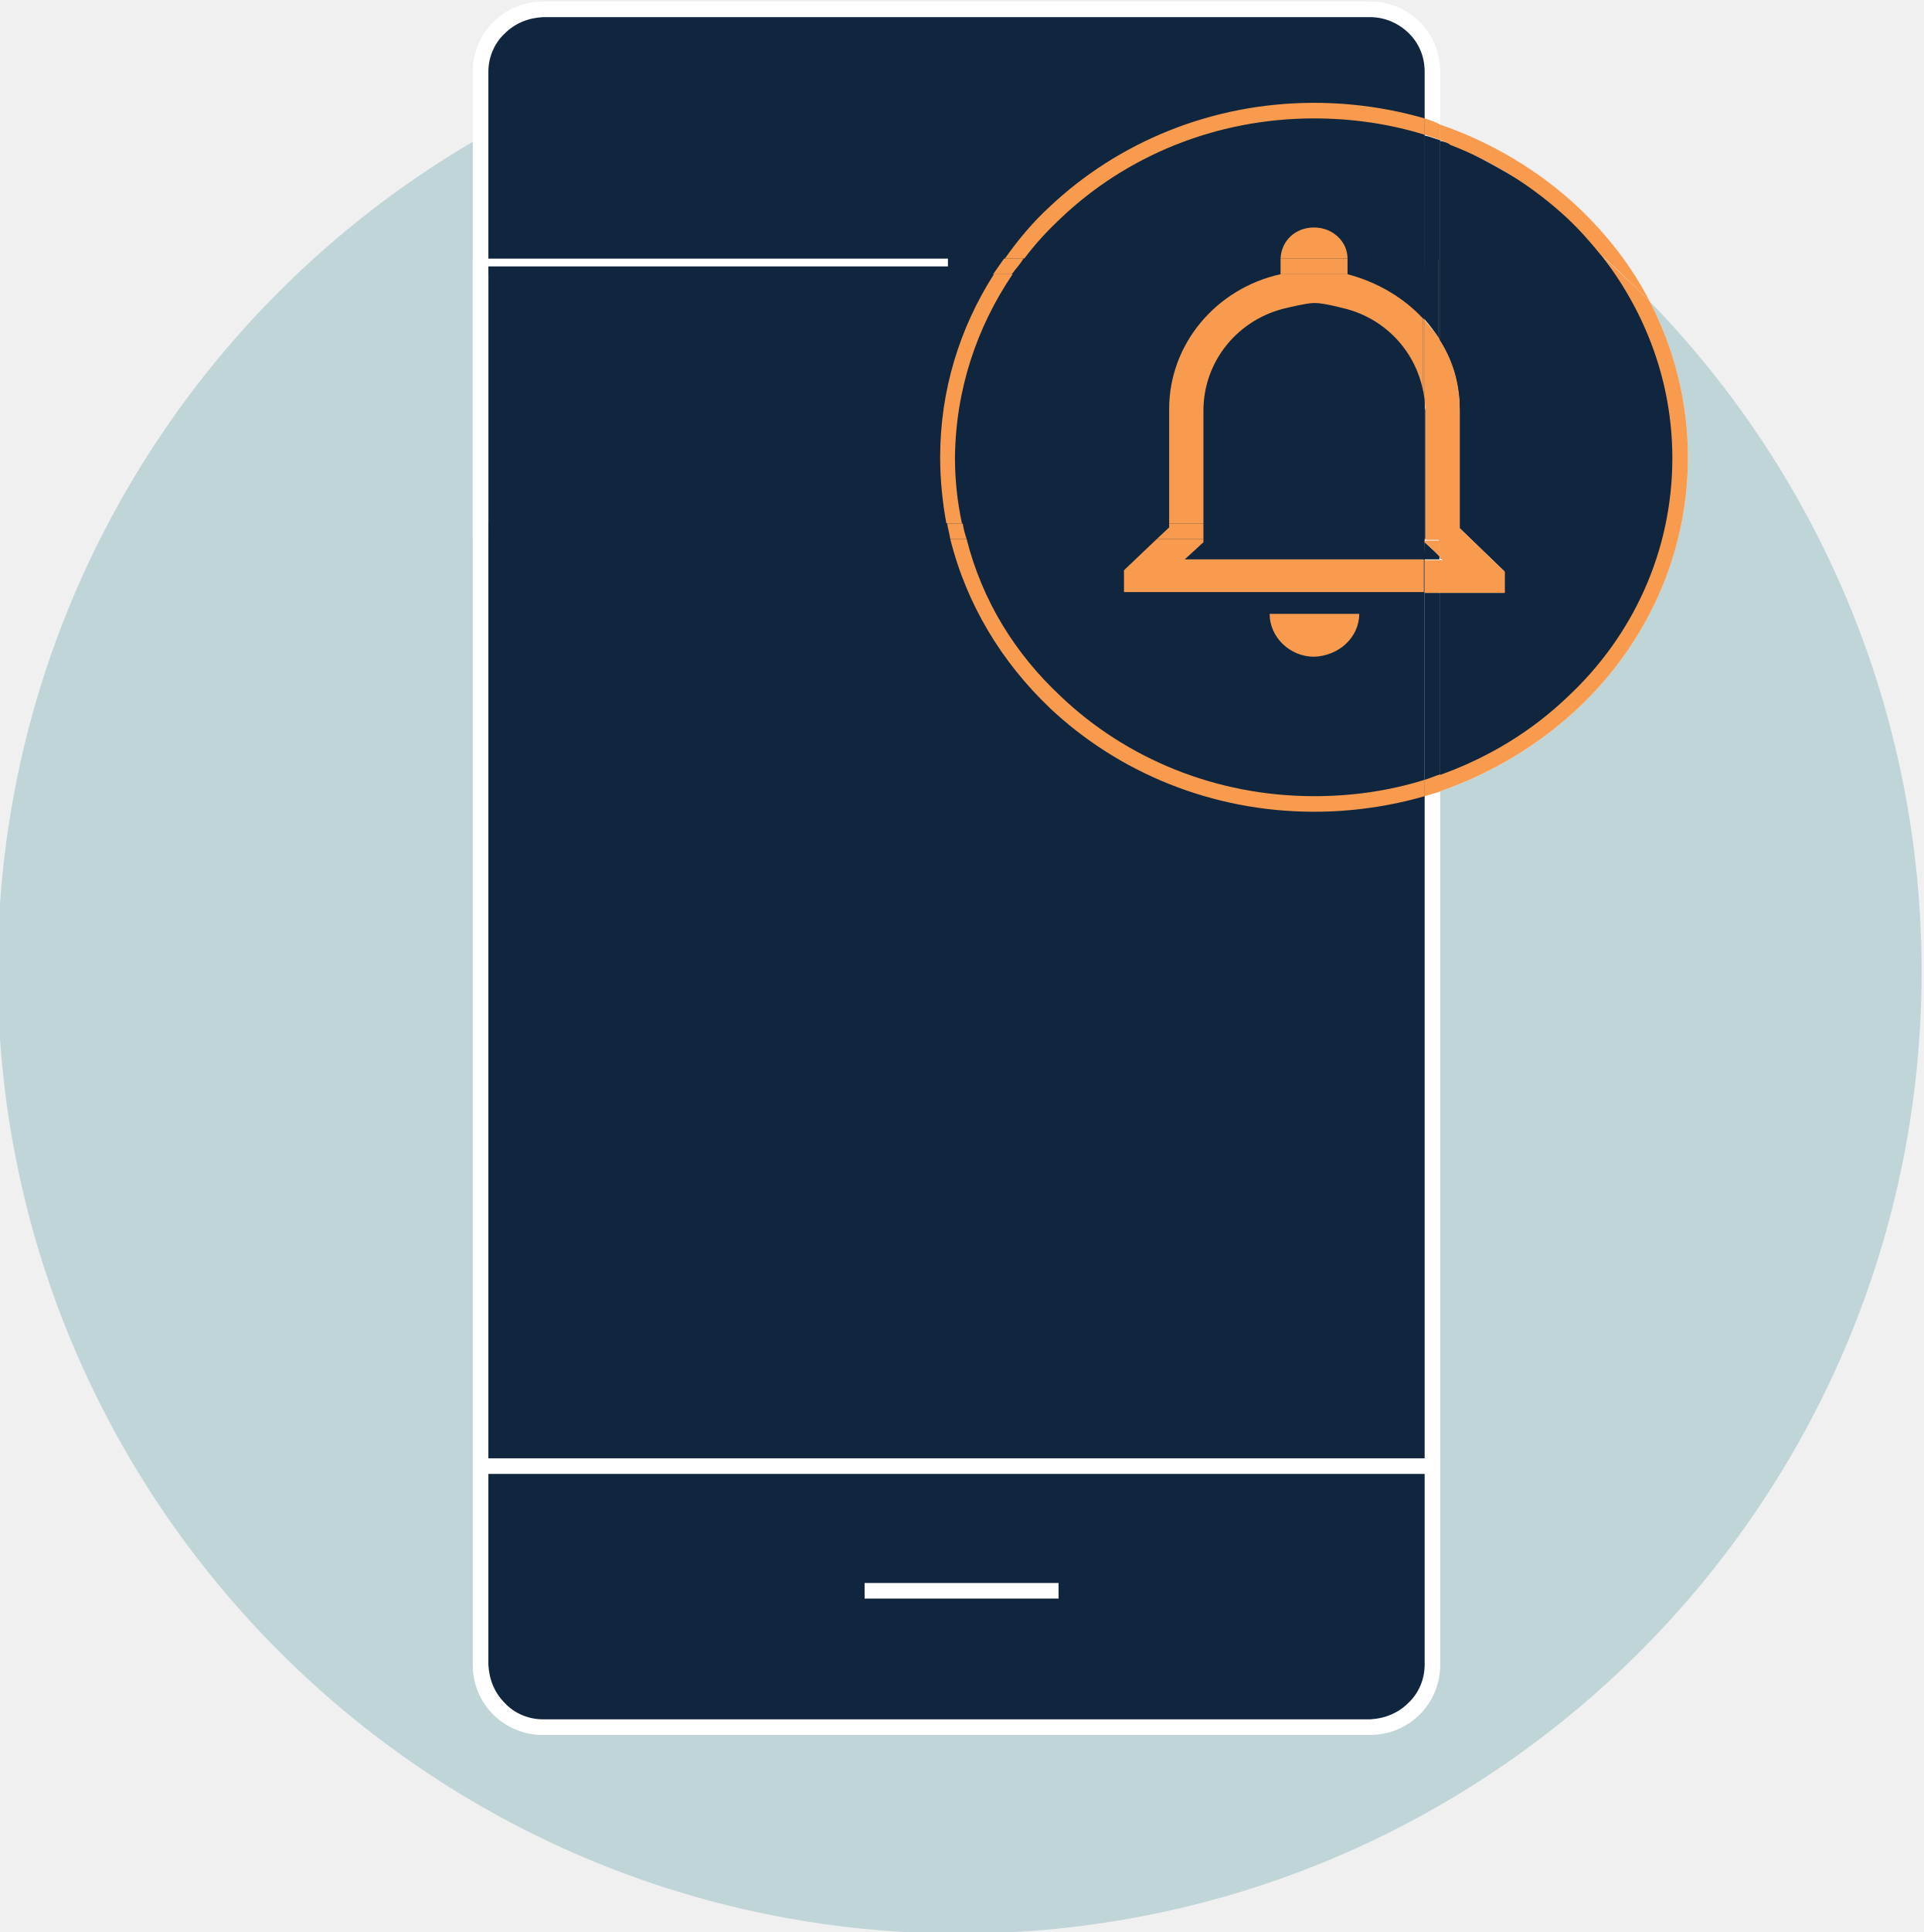
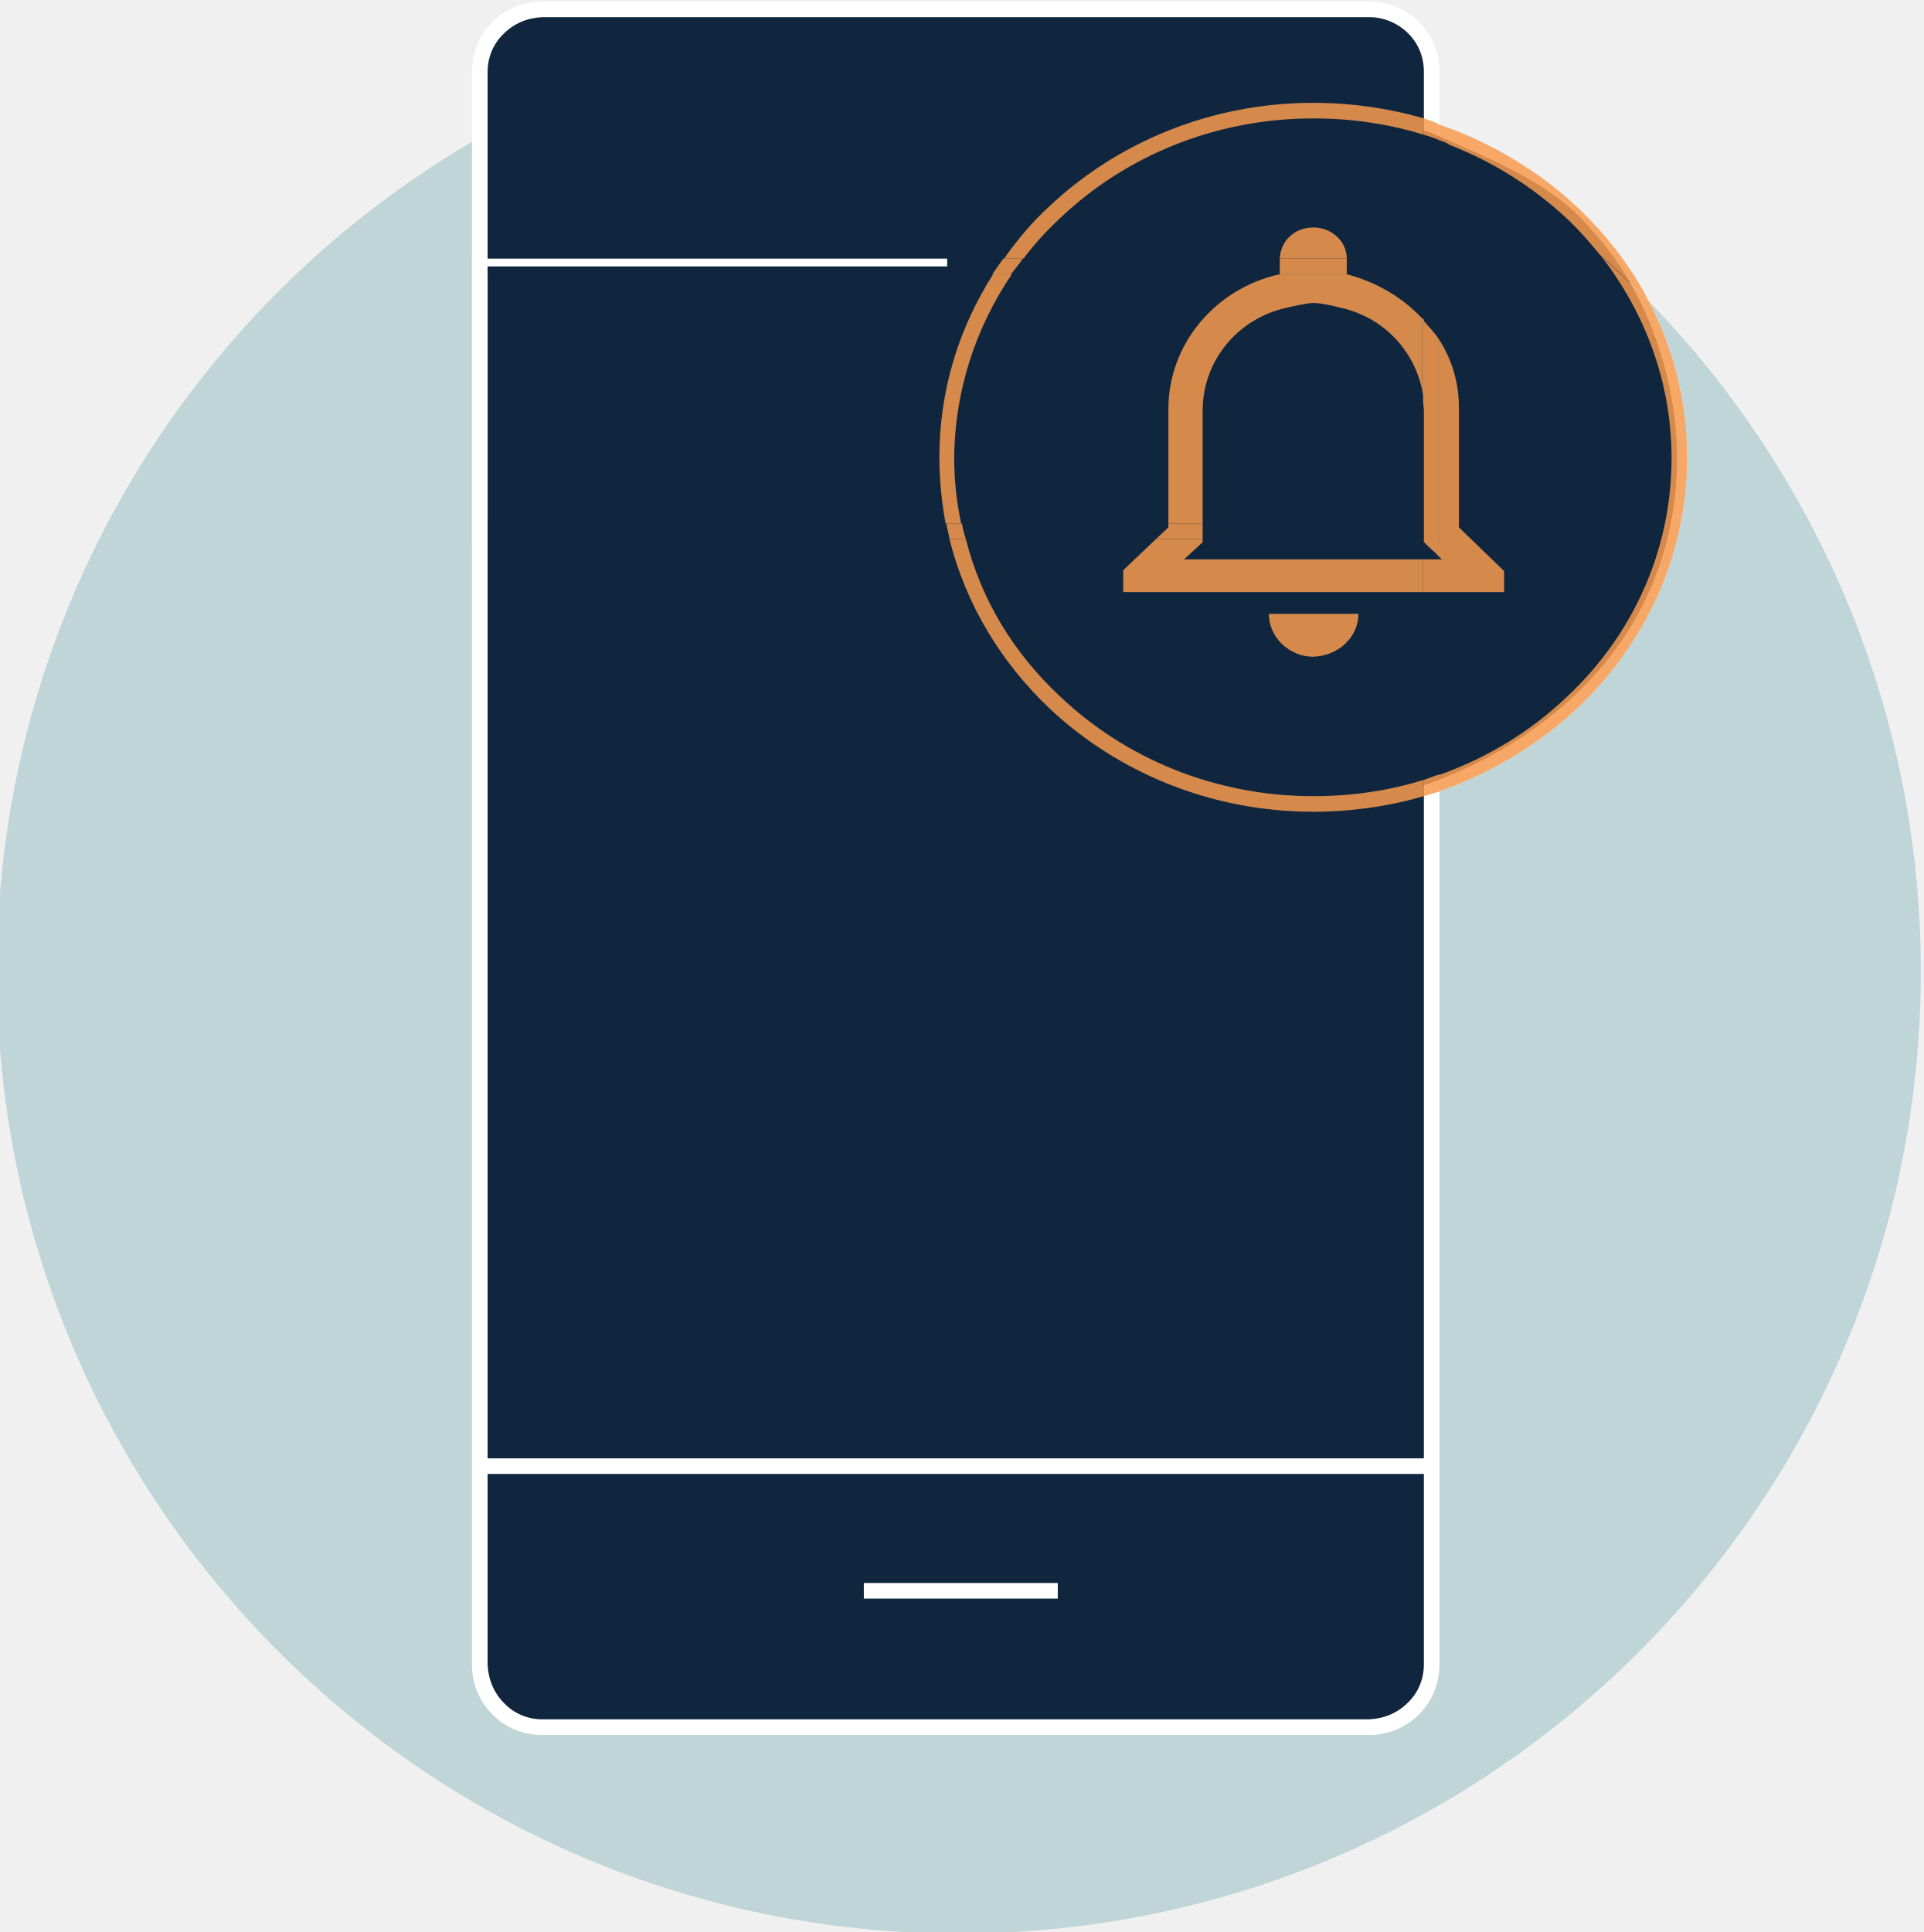
<svg xmlns="http://www.w3.org/2000/svg" xmlns:xlink="http://www.w3.org/1999/xlink" version="1.1" id="Layer_1" x="0px" y="0px" viewBox="0 0 247 248" style="enable-background:new 0 0 247 248;" xml:space="preserve">
  <style type="text/css">
- 	.st0{opacity:0.5;fill:#8FBAC0;}
+ 	.st0{opacity:0.5;fill:#8FBAC0;enable-background:new    ;}
	.st1{fill:#10263E;}
	.st2{fill:#FFFFFF;}
	.st3{fill:none;stroke:#FFFFFF;stroke-width:2;stroke-linecap:square;}
	.st4{fill:#A0A9B3;}
- 	.st5{fill:#0F263E;}
- 	.st6{fill:#F89B4F;}
+ 	.st5{display:none;fill:#10263E;}
+ 	.st6{fill:#0F263E;}
	.st7{clip-path:url(#SVGID_2_);fill:#0F263E;}
	.st8{clip-path:url(#SVGID_4_);fill:#0F263E;}
	.st9{clip-path:url(#SVGID_6_);fill:#0F263E;}
	.st10{clip-path:url(#SVGID_8_);fill:#FFFFFF;}
	.st11{clip-path:url(#SVGID_10_);fill:#0F263E;}
	.st12{clip-path:url(#SVGID_12_);fill:#10263E;}
- 	.st13{clip-path:url(#SVGID_14_);fill:#F89B4F;}
- 	.st14{clip-path:url(#SVGID_16_);fill:#FFFFFF;}
- 	.st15{clip-path:url(#SVGID_18_);fill:#FFFFFF;}
+ 	.st13{clip-path:url(#SVGID_16_);fill:#FFFFFF;}
+ 	.st14{clip-path:url(#SVGID_18_);fill:#FFFFFF;}
+ 	.st15{opacity:0.85;}
+ 	.st16{fill:#F89B4F;}
</style>
  <g>
-     <path class="st0" d="M60.7,18.2c-36.5,21.4-61,61.1-61,106.5c0,68.2,55.3,123.5,123.5,123.5s123.5-55.3,123.5-123.5   c0-33.4-13.3-63.8-34.9-86c3.1,6,4.9,12.8,4.9,20c0,12.6-5.4,24-14.1,32.2c-5,4.7-11,8.4-17.8,10.7v112.1c0,5-4,9-9,9H69.7   c-5,0-9-4-9-9V18.2" />
-     <path class="st1" d="M69.7,1.2h106.2c4.4,0,8,3.6,8,8v204.5c0,4.4-3.6,8-8,8H69.7c-4.4,0-8-3.6-8-8V9.2C61.7,4.8,65.3,1.2,69.7,1.2   " />
-     <path class="st2" d="M69.7,1.2v1h106.2c1.9,0,3.7,0.8,5,2.1s2,3,2,4.9v204.5c0,1.9-0.8,3.7-2.1,4.9c-1.3,1.3-3,2-4.9,2.1H69.7   c-1.9,0-3.7-0.8-4.9-2.1c-1.3-1.3-2-3-2.1-4.9V9.2c0-1.9,0.8-3.7,2.1-4.9c1.3-1.3,3-2,4.9-2.1V1.2v-1c-5,0-9,4-9,9v204.5   c0,5,4,9,9,9h106.2c5,0,9-4,9-9V9.2c0-5-4-9-9-9H69.7V1.2" />
-     <line class="st3" x1="62.3" y1="188.2" x2="183.2" y2="188.2" />
-     <line class="st3" x1="112" y1="204.2" x2="134.9" y2="204.2" />
-     <path class="st4" d="M186.2,18.5c6.9,4.1,13.4,8.9,19.4,14.2c-1.3-1.7-2.8-3.2-4.3-4.7C197,24,191.9,20.8,186.2,18.5" />
-     <path class="st1" d="M184.9,71.3v0.4h0.4L184.9,71.3 M184.9,18.1v25.7c1.6,2.6,2.5,5.7,2.5,8.9v15.1l5.7,5.5v2.8h-8.2v23.5   c6.2-2.2,11.8-5.6,16.4-10c8.3-7.9,13.5-18.7,13.5-30.7c0-9.8-3.3-18.9-9.1-26c-5.8-7.2-7.8-8.4-17.9-13.8   C187.3,18.8,185.3,18.1,184.9,18.1" />
-     <path class="st5" d="M174.5,78.8L174.5,78.8c0,3-2.6,5.5-5.7,5.5c-3.2,0-5.7-2.5-5.7-5.5H174.5 M148.5,69.2H124   c2,7.8,6.3,14.7,12.1,20.2c8.3,7.9,19.8,12.8,32.5,12.8c4.9,0,9.7-0.7,14.2-2.1V76.1h-38.5v-2.8L148.5,69.2 M182.9,69.2h-28.4v0.2   l-1.3,1.2l-1.1,1h30.7v-2.4 M168.9,38.8h-0.3c-0.8,0-3.3,0.6-3.3,0.6c-6.3,1.4-10.8,6.9-10.8,13.2v14.6h28.2V50.2   c-1-5.2-5.1-9.5-10.5-10.7C172.2,39.5,169.8,38.8,168.9,38.8 M164.4,35.2H130c-4.6,6.8-7.3,14.8-7.3,23.5c0,2.9,0.3,5.8,0.9,8.5   h26.5V52.7C150.1,44.2,156.2,37,164.4,35.2L164.4,35.2 M182.7,35.2H173l0,0c3.8,0.8,7.2,2.8,9.7,5.5V35.2 M168.7,15.2   c-12.7,0-24.2,4.9-32.5,12.8c-1.7,1.6-3.3,3.4-4.7,5.2h33c0.1-2.3,1.9-4,4.3-4c2.4,0,4.2,1.7,4.3,4h9.8V17.4   C178.4,15.9,173.6,15.2,168.7,15.2L168.7,15.2" />
-     <path class="st1" d="M184.9,76.1h-2v24.1c0.7-0.2,1.3-0.4,2-0.7V76.1 M182.9,69.3L182.9,69.3l-0.1,2.5l2,0l0-0.4l-0.6-0.6l-1.3-1.2   L182.9,69.3 M182.9,17.4v15.9h1.8v10.2c0.1,0.1,0.1,0.2,0.2,0.3V18C184.2,17.8,183.5,17.5,182.9,17.4" />
-     <path class="st6" d="M184.9,16v1.8c0.5,0.3,0.9,0.5,1.3,0.8c5.7,2.2,10.8,5.5,15,9.4c1.6,1.5,3,3.1,4.3,4.7c2.2,1.9,4.2,3.9,6.3,6   c-2.3-4.5-5.5-8.6-9.2-12.1C197.7,22,191.6,18.3,184.9,16" />
-     <path class="st6" d="M124.1,69.2H122c2.1,8.4,6.6,15.8,12.8,21.7c8.7,8.2,20.7,13.3,33.9,13.3c4.9,0,9.7-0.7,14.2-2v-2.1   c-4.5,1.4-9.2,2.1-14.2,2.1c-12.7,0-24.2-4.9-32.5-12.8C130.3,83.9,126.1,77.1,124.1,69.2 M130,35.2h-2.4   c-4.4,6.9-6.9,14.9-6.9,23.5c0,2.9,0.3,5.8,0.8,8.5h2c-0.6-2.8-0.9-5.6-0.9-8.5C122.7,50,125.4,42,130,35.2 M168.7,13.2L168.7,13.2   L168.7,13.2c-13.2,0-25.2,5.1-33.9,13.3c-2.2,2-4.1,4.3-5.8,6.7h2.5c1.4-1.9,3-3.6,4.7-5.2c8.3-7.9,19.8-12.8,32.5-12.8l0,0   c4.9,0,9.7,0.7,14.2,2.1v-2.1C178.4,13.9,173.6,13.2,168.7,13.2" />
-     <path class="st6" d="M182.9,15.2v2.1c0.7,0.2,1.3,0.4,2,0.7v-0.3V16C184.2,15.6,183.5,15.4,182.9,15.2" />
-     <path class="st6" d="M205.6,32.8c5.7,7.3,9.1,16.3,9.1,26c0,12-5.1,22.9-13.5,30.7c-4.6,4.4-10.2,7.8-16.4,10v2.1   c6.7-2.3,12.8-6,17.8-10.7c8.7-8.2,14.1-19.6,14.1-32.2c0-7.2-1.8-14-4.9-20C209.8,36.7,207.7,34.7,205.6,32.8 M184.9,17.8V18   c0.5,0.2,0.9,0.3,1.3,0.5C185.8,18.2,185.3,18,184.9,17.8" />
-     <path class="st6" d="M184.9,99.4c-0.7,0.2-1.3,0.5-2,0.7v2.1c0.7-0.2,1.3-0.4,2-0.6V99.4" />
+     <path class="st0" d="M60.6,18.2c-36.5,21.4-61,61.1-61,106.5c0,68.2,55.3,123.5,123.5,123.5s123.5-55.3,123.5-123.5   c0-33.4-13.3-63.8-34.9-86c3.1,6,4.9,12.8,4.9,20c0,12.6-5.4,24-14.1,32.2c-5,4.7-11,8.4-17.8,10.7v112.1c0,5-4,9-9,9H69.6   c-5,0-9-4-9-9L60.6,18.2" />
+     <path class="st1" d="M69.6,1.2h106.2c4.4,0,8,3.6,8,8v204.5c0,4.4-3.6,8-8,8H69.6c-4.4,0-8-3.6-8-8V9.2C61.6,4.8,65.2,1.2,69.6,1.2   " />
+     <path class="st2" d="M69.6,1.2v1h106.2c1.9,0,3.7,0.8,5,2.1s2,3,2,4.9v204.5c0,1.9-0.8,3.7-2.1,4.9c-1.3,1.3-3,2-4.9,2.1H69.6   c-1.9,0-3.7-0.8-4.9-2.1c-1.3-1.3-2-3-2.1-4.9V9.2c0-1.9,0.8-3.7,2.1-4.9c1.3-1.3,3-2,4.9-2.1V1.2v-1c-5,0-9,4-9,9v204.5   c0,5,4,9,9,9h106.2c5,0,9-4,9-9V9.2c0-5-4-9-9-9H69.6V1.2" />
+     <line class="st3" x1="62.2" y1="188.2" x2="183.1" y2="188.2" />
+     <line class="st3" x1="111.9" y1="204.2" x2="134.8" y2="204.2" />
+     <path class="st4" d="M186.1,18.5c6.9,4.1,13.4,8.9,19.4,14.2c-1.3-1.7-2.8-3.2-4.3-4.7C196.9,24,191.8,20.8,186.1,18.5" />
+     <path id="ORIGINAL_CIRCLE_HALF_WITH_BELL_SHAPE" class="st5" d="M184.8,71.3v0.4h0.4L184.8,71.3 M184.8,18.1v25.7   c1.6,2.6,2.5,5.7,2.5,8.9v15.1l5.7,5.5v2.8h-8.2v23.5c6.2-2.2,11.8-5.6,16.4-10c8.3-7.9,13.5-18.7,13.5-30.7c0-9.8-3.3-18.9-9.1-26   c-5.8-7.2-7.8-8.4-17.9-13.8C187.2,18.8,185.2,18.1,184.8,18.1" />
+     <path class="st1" d="M180.7,71.9v0.4h0.5L180.7,71.9 M180.7,73v3.9v24.6c7.4-2.3,14.1-5.9,19.5-10.5c9.9-8.3,15.1-19.6,15.1-32.2   c0-10.3-4-21.8-10.9-29.2c-4.9-6.1-13.4-9.3-20.3-12.4c-0.6-0.3-3-1-3.5-1 M180.7,16.2v26.9" />
+     <path class="st6" d="M174.4,78.8L174.4,78.8c0,3-2.6,5.5-5.7,5.5c-3.2,0-5.7-2.5-5.7-5.5H174.4 M148.4,69.2h-24.5   c2,7.8,6.3,14.7,12.1,20.2c8.3,7.9,19.8,12.8,32.5,12.8c4.9,0,9.7-0.7,14.2-2.1v-24h-38.5v-2.8L148.4,69.2 M182.8,69.2h-28.4v0.2   l-1.3,1.2l-1.1,1h30.7v-2.4 M168.8,38.8h-0.3c-0.8,0-3.3,0.6-3.3,0.6c-6.3,1.4-10.8,6.9-10.8,13.2v14.6h28.2v-17   c-1-5.2-5.1-9.5-10.5-10.7C172.1,39.5,169.7,38.8,168.8,38.8 M164.3,35.2h-34.4c-4.6,6.8-7.3,14.8-7.3,23.5c0,2.9,0.3,5.8,0.9,8.5   H150V52.7C150,44.2,156.1,37,164.3,35.2L164.3,35.2 M182.6,35.2h-9.7l0,0c3.8,0.8,7.2,2.8,9.7,5.5V35.2 M168.6,15.2   c-12.7,0-24.2,4.9-32.5,12.8c-1.7,1.6-3.3,3.4-4.7,5.2h33c0.1-2.3,1.9-4,4.3-4c2.4,0,4.2,1.7,4.3,4h9.8V17.4   C178.3,15.9,173.5,15.2,168.6,15.2L168.6,15.2" />
+     <path class="st1" d="M184.8,76.1h-2v24.1c0.7-0.2,1.3-0.4,2-0.7V76.1 M182.8,69.3L182.8,69.3l-0.1,2.5h2v-0.4l-0.6-0.6l-1.3-1.2   L182.8,69.3 M182.8,17.4v15.9h1.8v10.2c0.1,0.1,0.1,0.2,0.2,0.3V18C184.1,17.8,183.4,17.5,182.8,17.4" />
    <g>
      <g>
-         <defs>
-           <polyline id="SVGID_1_" points="60.7,33.2 184.7,33.2 184.7,69.2 60.7,69.2 60.7,33.2     " />
-         </defs>
-         <clipPath id="SVGID_2_">
-           <use xlink:href="#SVGID_1_" style="overflow:visible;" />
-         </clipPath>
-         <polyline class="st7" points="113.7,52.2 72.9,52.2 72.9,55.2 113.7,55.2 113.7,52.2    " />
+         <g>
+           <defs>
+             <polyline id="SVGID_1_" points="60.6,33.2 184.6,33.2 184.6,69.2 60.6,69.2 60.6,33.2      " />
+           </defs>
+           <clipPath id="SVGID_2_">
+             <use xlink:href="#SVGID_1_" style="overflow:visible;" />
+           </clipPath>
+           <polyline class="st7" points="113.6,52.2 72.8,52.2 72.8,55.2 113.6,55.2 113.6,52.2     " />
+         </g>
      </g>
      <g>
-         <defs>
-           <polyline id="SVGID_3_" points="60.7,33.2 184.7,33.2 184.7,69.2 60.7,69.2 60.7,33.2     " />
-         </defs>
-         <clipPath id="SVGID_4_">
-           <use xlink:href="#SVGID_3_" style="overflow:visible;" />
-         </clipPath>
-         <polyline class="st8" points="106.2,43.2 82.2,43.2 82.2,46.2 106.2,46.2 106.2,43.2    " />
+         <g>
+           <defs>
+             <polyline id="SVGID_3_" points="60.6,33.2 184.6,33.2 184.6,69.2 60.6,69.2 60.6,33.2      " />
+           </defs>
+           <clipPath id="SVGID_4_">
+             <use xlink:href="#SVGID_3_" style="overflow:visible;" />
+           </clipPath>
+           <polyline class="st8" points="106.1,43.2 82.1,43.2 82.1,46.2 106.1,46.2 106.1,43.2     " />
+         </g>
      </g>
      <g>
-         <defs>
-           <polyline id="SVGID_5_" points="60.7,33.2 184.7,33.2 184.7,69.2 60.7,69.2 60.7,33.2     " />
-         </defs>
-         <clipPath id="SVGID_6_">
-           <use xlink:href="#SVGID_5_" style="overflow:visible;" />
-         </clipPath>
-         <path class="st9" d="M128.9,33.2h-7.2v1h-59v35H122c-0.2-0.7-0.3-1.3-0.4-2H62.7v-32h64.9C128,34.5,128.5,34,128.9,33.2" />
+         <g>
+           <defs>
+             <polyline id="SVGID_5_" points="60.6,33.2 184.6,33.2 184.6,69.2 60.6,69.2 60.6,33.2      " />
+           </defs>
+           <clipPath id="SVGID_6_">
+             <use xlink:href="#SVGID_5_" style="overflow:visible;" />
+           </clipPath>
+           <path class="st9" d="M128.8,33.2h-7.2v1h-59v35h59.3c-0.2-0.7-0.3-1.3-0.4-2H62.6v-32h64.9C127.9,34.5,128.4,34,128.8,33.2" />
+         </g>
      </g>
      <g>
-         <defs>
-           <polyline id="SVGID_7_" points="60.7,33.2 184.7,33.2 184.7,69.2 60.7,69.2 60.7,33.2     " />
-         </defs>
-         <clipPath id="SVGID_8_">
-           <use xlink:href="#SVGID_7_" style="overflow:visible;" />
-         </clipPath>
-         <polyline class="st10" points="62.7,34.2 60.7,34.2 61.7,34.2 60.7,34.2 60.7,69.2 62.7,69.2 62.7,34.2    " />
+         <g>
+           <defs>
+             <polyline id="SVGID_7_" points="60.6,33.2 184.6,33.2 184.6,69.2 60.6,69.2 60.6,33.2      " />
+           </defs>
+           <clipPath id="SVGID_8_">
+             <use xlink:href="#SVGID_7_" style="overflow:visible;" />
+           </clipPath>
+           <polyline class="st10" points="62.6,34.2 60.6,34.2 61.6,34.2 60.6,34.2 60.6,69.2 62.6,69.2 62.6,34.2     " />
+         </g>
      </g>
      <g>
-         <defs>
-           <polyline id="SVGID_9_" points="60.7,33.2 184.7,33.2 184.7,69.2 60.7,69.2 60.7,33.2     " />
-         </defs>
-         <clipPath id="SVGID_10_">
-           <use xlink:href="#SVGID_9_" style="overflow:visible;" />
-         </clipPath>
-         <path class="st11" d="M150.1,67.2h-26.5c0.1,0.7,0.3,1.3,0.5,2h24.5l1.6-1.5v-0.5 M182.7,50.2v17.1h-28.2v0.5v1.5h28.4v-18     C182.8,50.8,182.8,50.5,182.7,50.2 M164.4,33.2h-33c-0.5,0.7-1,1.3-1.4,2h34.4L164.4,33.2C164.4,33.3,164.4,33.2,164.4,33.2      M182.9,33.2h-9.8v0.1v1.9h9.7v5.6c0.1,0.1,0.1,0.1,0.2,0.2L182.9,33.2" />
+         <g>
+           <defs>
+             <polyline id="SVGID_9_" points="60.6,33.2 184.6,33.2 184.6,69.2 60.6,69.2 60.6,33.2      " />
+           </defs>
+           <clipPath id="SVGID_10_">
+             <use xlink:href="#SVGID_9_" style="overflow:visible;" />
+           </clipPath>
+           <path class="st11" d="M150,67.2h-26.5c0.1,0.7,0.3,1.3,0.5,2h24.5l1.6-1.5v-0.5 M182.6,50.2v17.1h-28.2v0.5v1.5h28.4v-18      C182.7,50.8,182.7,50.5,182.6,50.2 M164.3,33.2h-33c-0.5,0.7-1,1.3-1.4,2h34.4V33.2C164.3,33.3,164.3,33.2,164.3,33.2       M182.8,33.2H173v0.1v1.9h9.7v5.6c0.1,0.1,0.1,0.1,0.2,0.2L182.8,33.2" />
+         </g>
      </g>
      <g>
-         <defs>
-           <polyline id="SVGID_11_" points="60.7,33.2 184.7,33.2 184.7,69.2 60.7,69.2 60.7,33.2     " />
-         </defs>
-         <clipPath id="SVGID_12_">
-           <use xlink:href="#SVGID_11_" style="overflow:visible;" />
-         </clipPath>
-         <path class="st12" d="M182.9,51.2v18h0.1v-1.5V52.7C182.9,52.2,182.9,51.8,182.9,51.2 M184.7,33.2h-1.8V41     c0.7,0.8,1.3,1.6,1.8,2.4V33.2" />
+         <g>
+           <defs>
+             <polyline id="SVGID_11_" points="60.6,33.2 184.6,33.2 184.6,69.2 60.6,69.2 60.6,33.2      " />
+           </defs>
+           <clipPath id="SVGID_12_">
+             <use xlink:href="#SVGID_11_" style="overflow:visible;" />
+           </clipPath>
+           <path class="st12" d="M182.8,51.2v18h0.1v-1.5v-15C182.8,52.2,182.8,51.8,182.8,51.2 M184.6,33.2h-1.8V41      c0.7,0.8,1.3,1.6,1.8,2.4V33.2" />
+         </g>
      </g>
      <g>
-         <defs>
-           <polyline id="SVGID_13_" points="60.7,33.2 184.7,33.2 184.7,69.2 60.7,69.2 60.7,33.2     " />
-         </defs>
-         <clipPath id="SVGID_14_">
-           <use xlink:href="#SVGID_13_" style="overflow:visible;" />
-         </clipPath>
-         <path class="st13" d="M123.6,67.2h-2c0.1,0.7,0.3,1.3,0.4,2h2.1C123.9,68.6,123.7,67.9,123.6,67.2 M131.4,33.2h-2.5     c-0.5,0.7-0.9,1.3-1.4,2h2.4C130.4,34.5,130.9,34,131.4,33.2" />
+         <g>
+           <defs>
+             <polyline id="SVGID_13_" points="60.6,33.2 184.6,33.2 184.6,69.2 60.6,69.2 60.6,33.2      " />
+           </defs>
+           <clipPath id="SVGID_14_">
+             <use xlink:href="#SVGID_13_" style="overflow:visible;" />
+           </clipPath>
+         </g>
      </g>
      <g>
-         <defs>
-           <polyline id="SVGID_15_" points="60.7,33.2 184.7,33.2 184.7,69.2 60.7,69.2 60.7,33.2     " />
-         </defs>
-         <clipPath id="SVGID_16_">
-           <use xlink:href="#SVGID_15_" style="overflow:visible;" />
-         </clipPath>
-         <polyline class="st14" points="121.7,33.2 62.7,33.2 62.7,34.2 121.7,34.2 121.7,33.2    " />
-       </g>
-       <g>
-         <defs>
-           <polyline id="SVGID_17_" points="60.7,33.2 184.7,33.2 184.7,69.2 60.7,69.2 60.7,33.2     " />
-         </defs>
-         <clipPath id="SVGID_18_">
-           <use xlink:href="#SVGID_17_" style="overflow:visible;" />
-         </clipPath>
-         <polyline class="st15" points="62.7,33.2 60.7,33.2 60.7,34.2 62.7,34.2 62.7,33.2    " />
+         <g>
+           <defs>
+             <polyline id="SVGID_15_" points="60.6,33.2 184.6,33.2 184.6,69.2 60.6,69.2 60.6,33.2      " />
+           </defs>
+           <clipPath id="SVGID_16_">
+             <use xlink:href="#SVGID_15_" style="overflow:visible;" />
+           </clipPath>
+           <polyline class="st13" points="121.6,33.2 62.6,33.2 62.6,34.2 121.6,34.2 121.6,33.2     " />
+         </g>
+         <g>
+           <g>
+             <defs>
+               <polyline id="SVGID_17_" points="60.6,33.2 184.6,33.2 184.6,69.2 60.6,69.2 60.6,33.2       " />
+             </defs>
+             <clipPath id="SVGID_18_">
+               <use xlink:href="#SVGID_17_" style="overflow:visible;" />
+             </clipPath>
+             <polyline class="st14" points="62.6,33.2 60.6,33.2 60.6,34.2 62.6,34.2 62.6,33.2      " />
+           </g>
+         </g>
      </g>
    </g>
-     <path class="st6" d="M184.8,43.6v27.9l0.4,0.4h-0.4v4.2h8.4v-2.7l-5.8-5.6V52.5C187.4,49.2,186.5,46.2,184.8,43.6" />
-     <path class="st6" d="M174.5,78.8H163c0,3,2.6,5.5,5.7,5.5C171.9,84.2,174.5,81.8,174.5,78.8 M154.5,69.2h-6l-4.2,4v2.8h38.5v-4.2   h-30.7l1.1-1l1.3-1.2L154.5,69.2 M173,35.2h-8.6l0,0c-8.2,1.8-14.3,8.9-14.3,17.3v14.7h4.4V52.7c0-6.3,4.4-11.8,10.8-13.2   c0,0,2.5-0.6,3.3-0.6h0.3c1,0,3.3,0.6,3.3,0.6c5.5,1.2,9.5,5.5,10.5,10.7v-9.3C180.2,38.2,176.8,36.2,173,35.2L173,35.2    M168.7,29.2c-2.4,0-4.2,1.7-4.3,4h8.6C173,31,171.1,29.2,168.7,29.2" />
-     <path class="st6" d="M184.9,71.9h-2v4.2h2V71.9 M184.7,43.6v25.8h-1.8v0.2l1.3,1.2l0.6,0.6V43.9C184.8,43.8,184.8,43.7,184.7,43.6" />
-     <path class="st6" d="M154.5,67.2h-4.4v0.5l-1.6,1.5h6v-1.5V67.2 M182.7,40.8v9.3c0.1,0.4,0.1,0.8,0.2,1.1V41   C182.8,41,182.8,41,182.7,40.8 M173,33.2h-8.6v0.1v1.9h8.6V33.2L173,33.2" />
-     <path class="st6" d="M182.9,41.1v10.2c0,0.4,0.1,0.9,0.1,1.4v15.1v1.5h1.8V43.5C184.2,42.6,183.5,41.8,182.9,41.1" />
+     <g class="st15">
+       <path class="st16" d="M184.8,16v1.8c0.5,0.3,0.9,0.5,1.3,0.8c5.7,2.2,10.8,5.5,15,9.4c1.6,1.5,3,3.1,4.3,4.7    c2.2,1.9,4.2,3.9,6.3,6c-2.3-4.5-5.5-8.6-9.2-12.1C197.6,22,191.5,18.3,184.8,16" />
+       <path class="st16" d="M124,69.2h-2.1c2.1,8.4,6.6,15.8,12.8,21.7c8.7,8.2,20.7,13.3,33.9,13.3c4.9,0,9.7-0.7,14.2-2v-2.1    c-4.5,1.4-9.2,2.1-14.2,2.1c-12.7,0-24.2-4.9-32.5-12.8C130.2,83.9,126,77.1,124,69.2 M129.9,35.2h-2.4    c-4.4,6.9-6.9,14.9-6.9,23.5c0,2.9,0.3,5.8,0.8,8.5h2c-0.6-2.8-0.9-5.6-0.9-8.5C122.6,50,125.3,42,129.9,35.2 M168.6,13.2    L168.6,13.2L168.6,13.2c-13.2,0-25.2,5.1-33.9,13.3c-2.2,2-4.1,4.3-5.8,6.7h2.5c1.4-1.9,3-3.6,4.7-5.2    c8.3-7.9,19.8-12.8,32.5-12.8l0,0c4.9,0,9.7,0.7,14.2,2.1v-2.1C178.3,13.9,173.5,13.2,168.6,13.2" />
+       <path class="st16" d="M182.8,15.2v2.1c0.7,0.2,1.3,0.4,2,0.7v-0.3V16C184.1,15.6,183.4,15.4,182.8,15.2" />
+       <path class="st16" d="M205.5,32.8c5.7,7.3,9.1,16.3,9.1,26c0,12-5.1,22.9-13.5,30.7c-4.6,4.4-10.2,7.8-16.4,10v2.1    c6.7-2.3,12.8-6,17.8-10.7c8.7-8.2,14.1-19.6,14.1-32.2c0-7.2-1.8-14-4.9-20C209.7,36.7,207.6,34.7,205.5,32.8 M184.8,17.8V18    c0.5,0.2,0.9,0.3,1.3,0.5C185.7,18.2,185.2,18,184.8,17.8" />
+       <path class="st16" d="M184.8,99.4c-0.7,0.2-1.3,0.5-2,0.7v2.1c0.7-0.2,1.3-0.4,2-0.6V99.4" />
+       <path class="st16" d="M123.5,67.2h-2c0.1,0.7,0.3,1.3,0.4,2h2.1C123.8,68.6,123.6,67.9,123.5,67.2 M131.3,33.2h-2.5    c-0.5,0.7-0.9,1.3-1.4,2h2.4C130.3,34.5,130.8,34,131.3,33.2" />
+       <path class="st16" d="M184.7,43.5v27.9l0.4,0.4h-0.4V76h8.4v-2.7l-5.8-5.6V52.4C187.3,49.1,186.4,46.1,184.7,43.5" />
+       <path class="st16" d="M174.4,78.8h-11.5c0,3,2.6,5.5,5.7,5.5C171.8,84.2,174.4,81.8,174.4,78.8 M154.4,69.2h-6l-4.2,4V76h38.5    v-4.2H152l1.1-1l1.3-1.2L154.4,69.2 M172.9,35.2h-8.6l0,0C156.1,37,150,44.1,150,52.5v14.7h4.4V52.7c0-6.3,4.4-11.8,10.8-13.2    c0,0,2.5-0.6,3.3-0.6h0.3c1,0,3.3,0.6,3.3,0.6c5.5,1.2,9.5,5.5,10.5,10.7v-9.3C180.1,38.2,176.7,36.2,172.9,35.2L172.9,35.2     M168.6,29.2c-2.4,0-4.2,1.7-4.3,4h8.6C172.9,31,171,29.2,168.6,29.2" />
+       <path class="st16" d="M184.8,71.8h-2.1V76h2.1V71.8 M184.7,43.7v25.8h-1.8v0.2l1.3,1.2l0.6,0.6V44    C184.8,43.9,184.8,43.8,184.7,43.7" />
+       <path class="st16" d="M154.4,67.2H150v0.5l-1.6,1.5h6v-1.5V67.2 M182.6,40.8v9.3c0.1,0.4,0.1,0.8,0.2,1.1V41    C182.7,41,182.7,41,182.6,40.8 M172.9,33.2h-8.6v0.1v1.9h8.6V33.2L172.9,33.2" />
+       <path class="st16" d="M182.7,41.1v10.3c0,0.4,0.1,0.9,0.1,1.4v15.3v1.5h1.9V43.5C184.1,42.6,183.3,41.8,182.7,41.1" />
+     </g>
  </g>
</svg>
